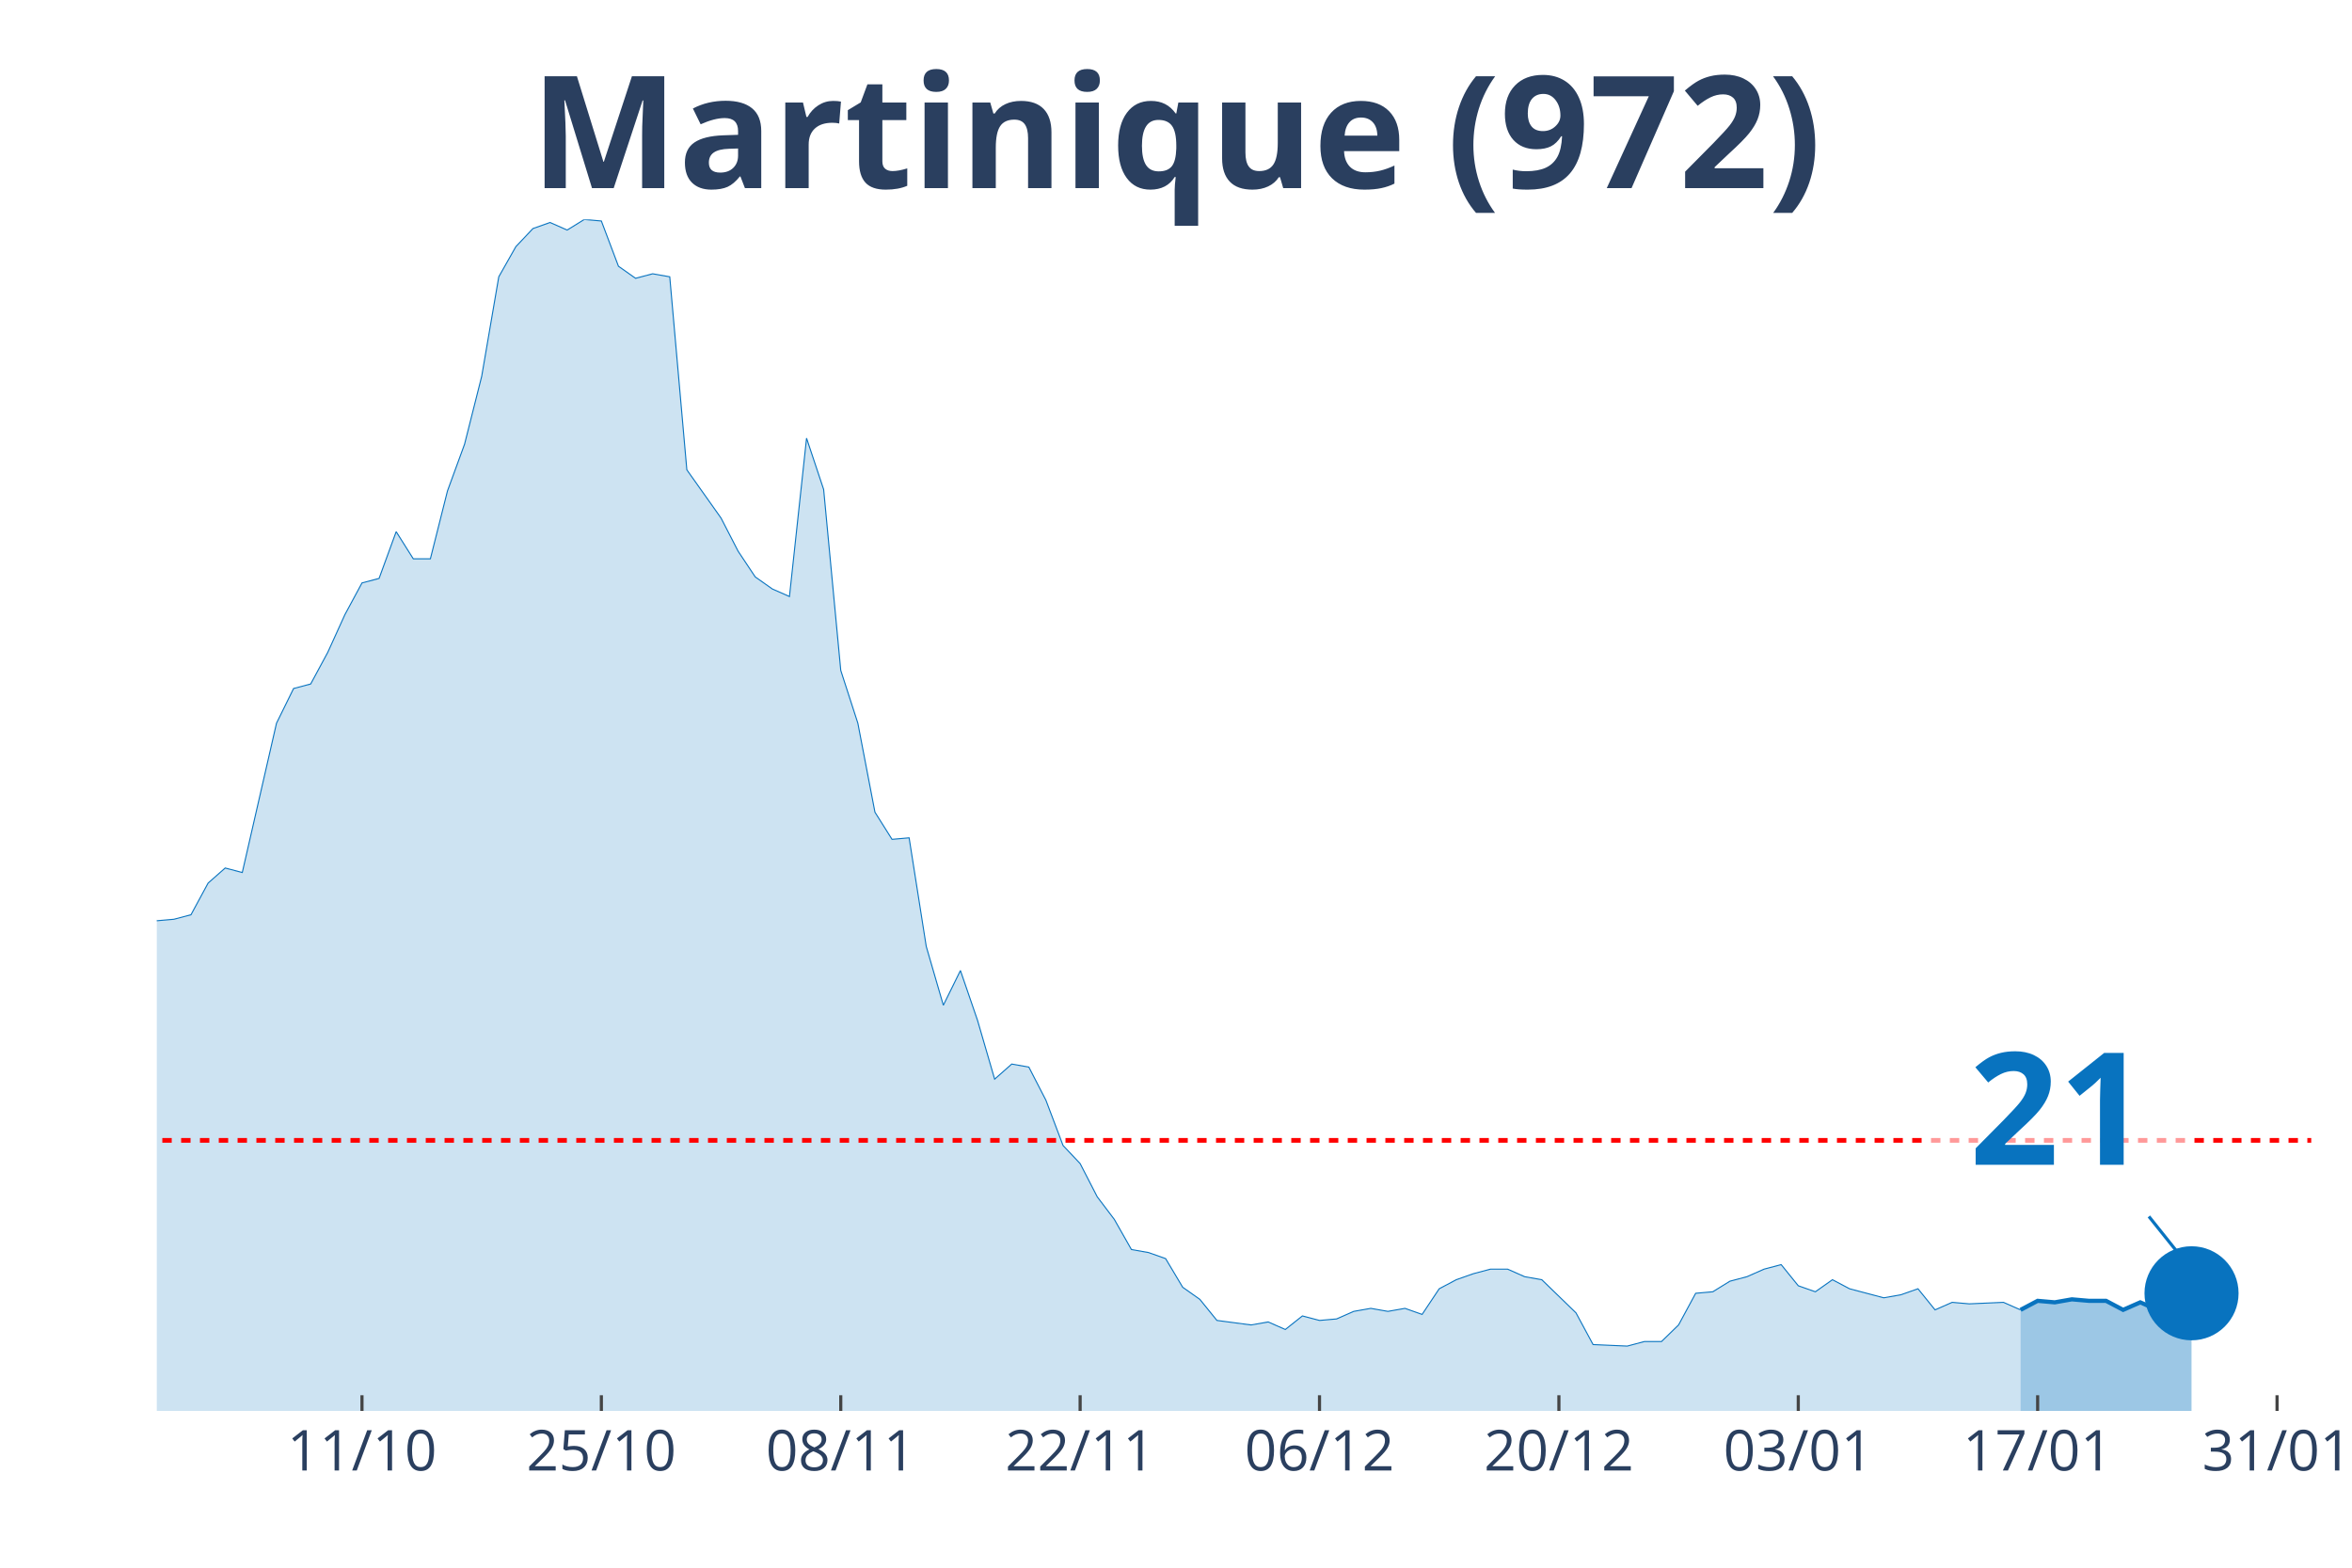
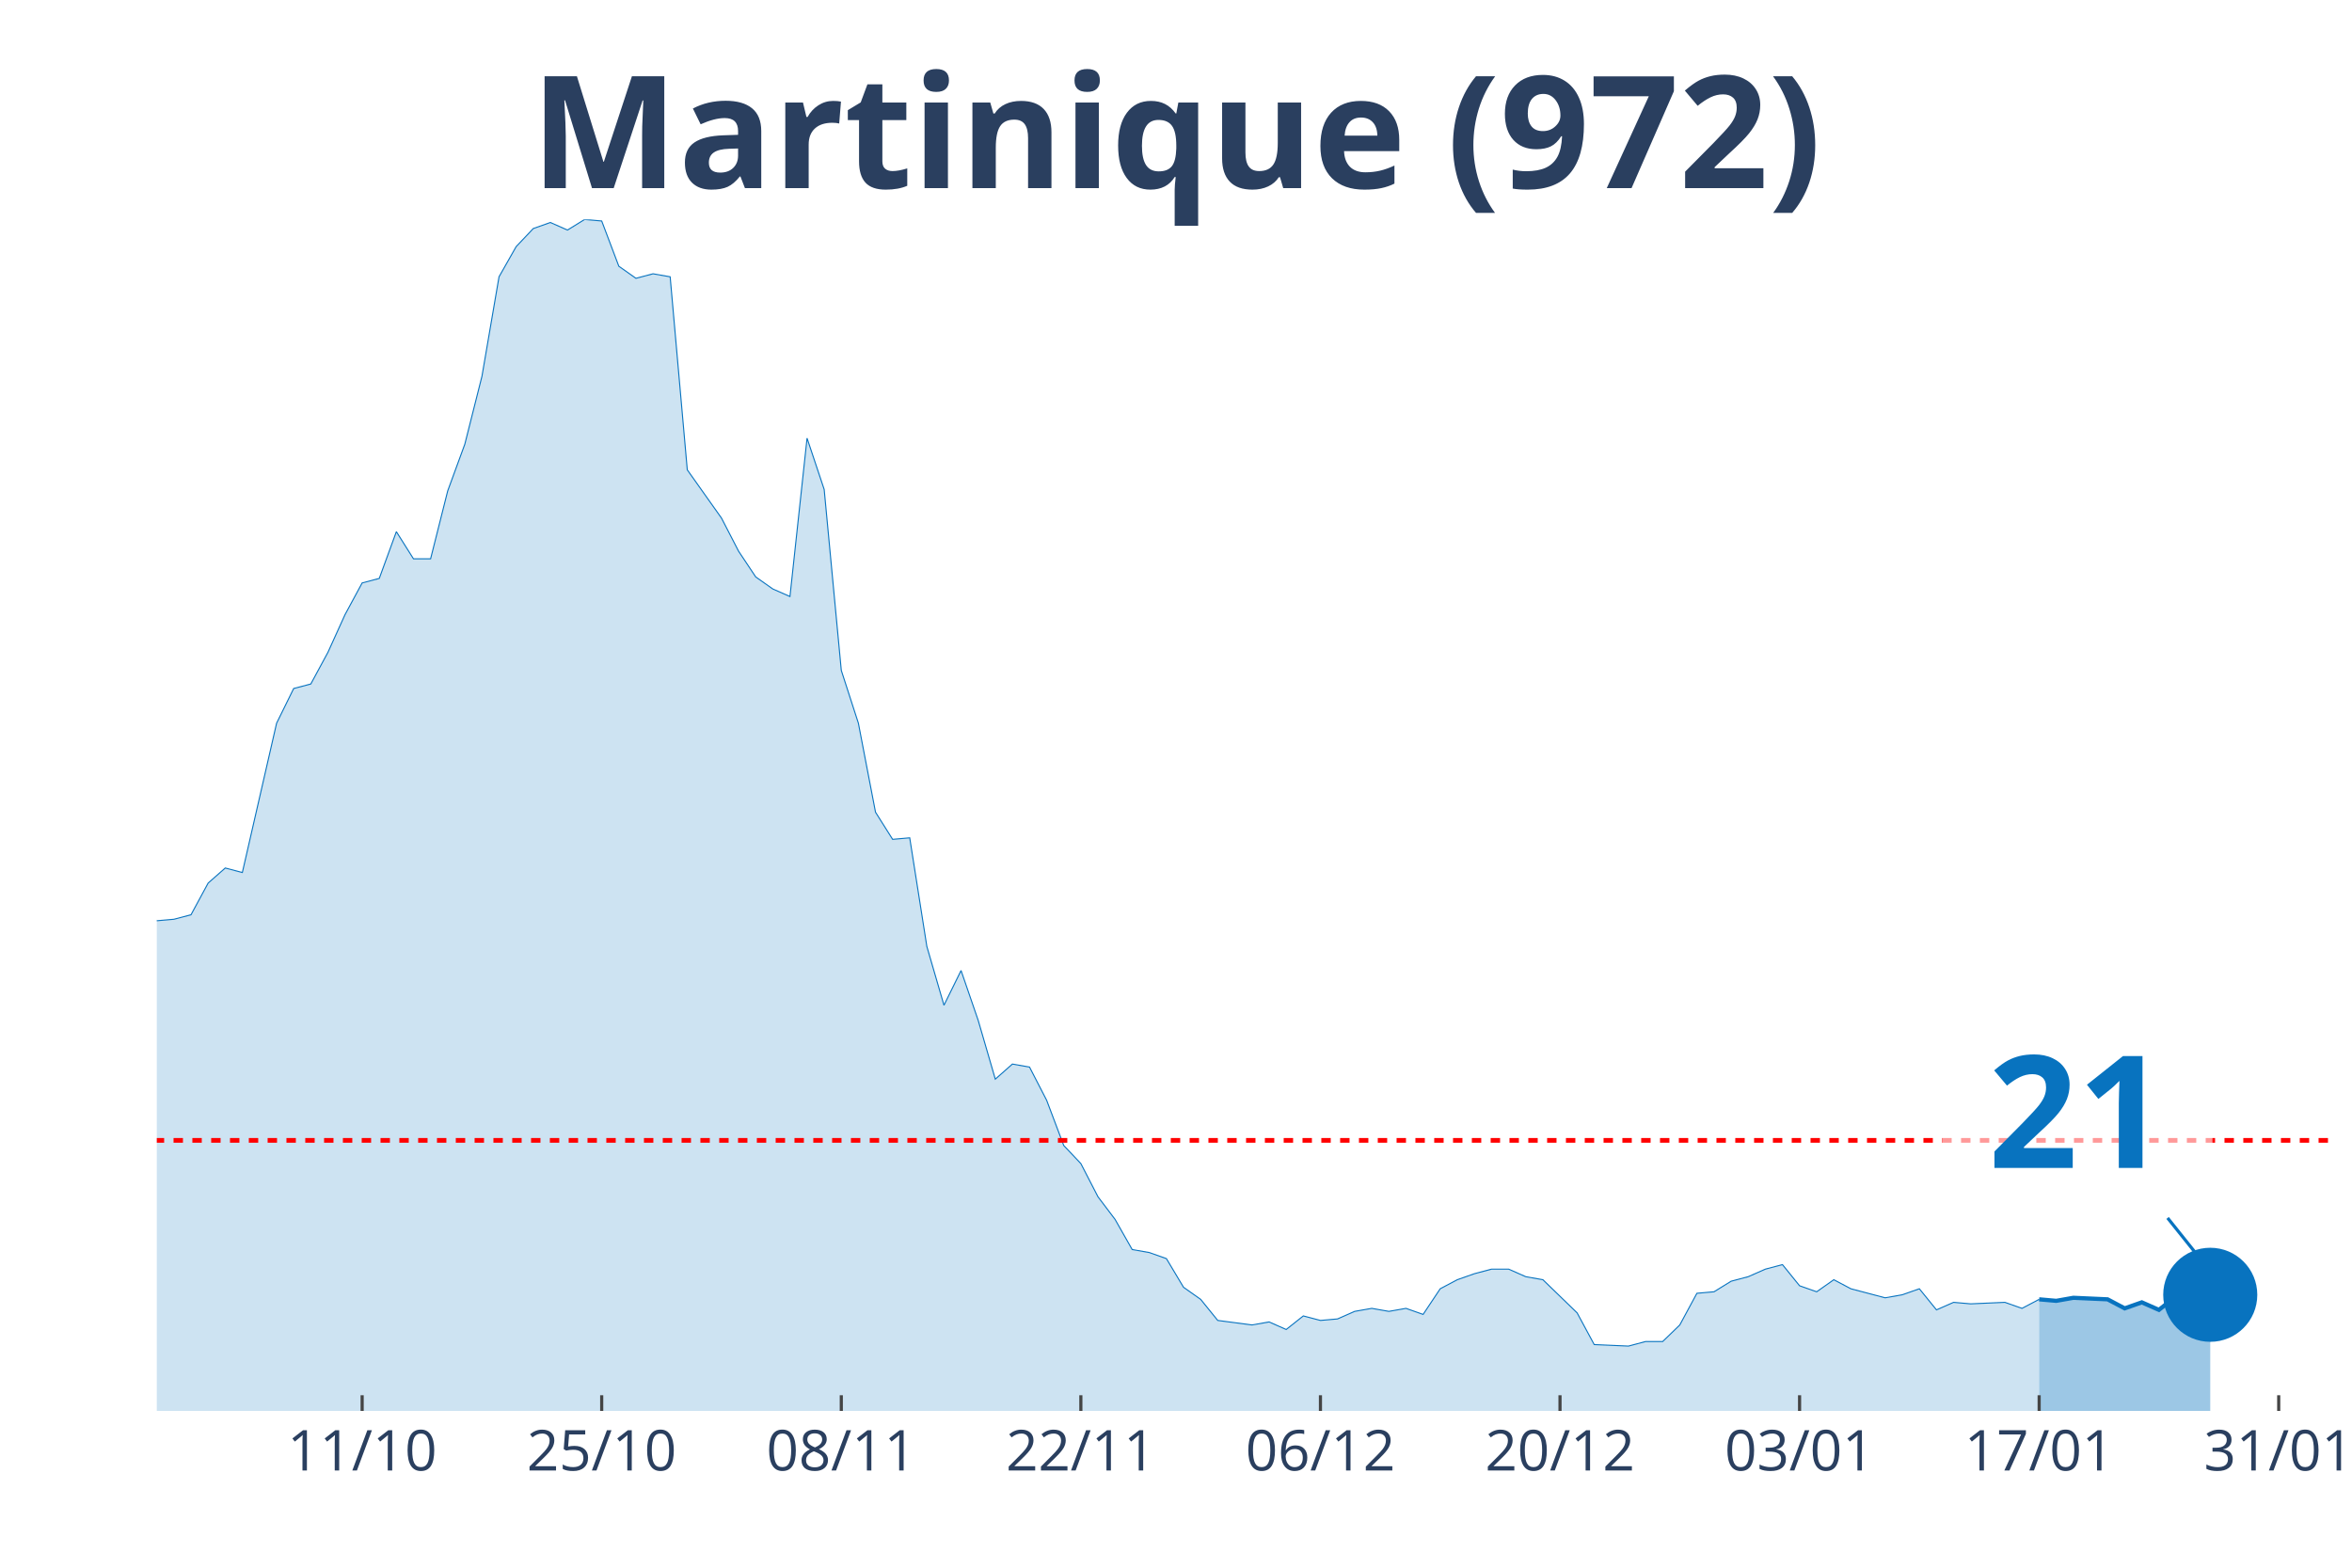
<svg xmlns="http://www.w3.org/2000/svg" class="main-svg" width="1125" height="750" style="" viewBox="0 0 750 500">
  <rect x="0" y="0" width="750" height="500" style="fill: rgb(0, 0, 0); fill-opacity: 0;" />
-   <defs id="defs-8379d7">
+   <defs id="defs-6eb998">
    <g class="clips">
-       <clipPath id="clip8379d7xyplot" class="plotclip">
-         <rect width="687" height="380" />
+       <clipPath id="clip6eb998xyplot" class="plotclip">
+         <rect width="693" height="380" />
      </clipPath>
-       <clipPath class="axesclip" id="clip8379d7x">
-         <rect x="50" y="0" width="687" height="500" />
+       <clipPath class="axesclip" id="clip6eb998x">
+         <rect x="50" y="0" width="693" height="500" />
      </clipPath>
-       <clipPath class="axesclip" id="clip8379d7y">
+       <clipPath class="axesclip" id="clip6eb998y">
        <rect x="0" y="70" width="750" height="380" />
      </clipPath>
-       <clipPath class="axesclip" id="clip8379d7xy">
-         <rect x="50" y="70" width="687" height="380" />
+       <clipPath class="axesclip" id="clip6eb998xy">
+         <rect x="50" y="70" width="693" height="380" />
      </clipPath>
    </g>
    <g class="gradients" />
  </defs>
  <g class="bglayer">
-     <rect class="bg" x="50" y="70" width="687" height="380" style="fill: rgb(0, 0, 0); fill-opacity: 0; stroke-width: 0;" />
+     <rect class="bg" x="50" y="70" width="693" height="380" style="fill: rgb(0, 0, 0); fill-opacity: 0; stroke-width: 0;" />
  </g>
  <g class="layer-below">
    <g class="imagelayer" />
    <g class="shapelayer" />
  </g>
  <g class="cartesianlayer">
    <g class="subplot xy">
      <g class="layer-subplot">
        <g class="shapelayer" />
        <g class="imagelayer" />
      </g>
      <g class="gridlayer">
        <g class="x">
-           <path class="xgrid crisp" transform="translate(115.43,0)" d="M0,70v380" style="stroke: rgb(255, 255, 255); stroke-opacity: 1; stroke-width: 1px;" />
-           <path class="xgrid crisp" transform="translate(191.76,0)" d="M0,70v380" style="stroke: rgb(255, 255, 255); stroke-opacity: 1; stroke-width: 1px;" />
-           <path class="xgrid crisp" transform="translate(268.1,0)" d="M0,70v380" style="stroke: rgb(255, 255, 255); stroke-opacity: 1; stroke-width: 1px;" />
-           <path class="xgrid crisp" transform="translate(344.43,0)" d="M0,70v380" style="stroke: rgb(255, 255, 255); stroke-opacity: 1; stroke-width: 1px;" />
-           <path class="xgrid crisp" transform="translate(420.76,0)" d="M0,70v380" style="stroke: rgb(255, 255, 255); stroke-opacity: 1; stroke-width: 1px;" />
-           <path class="xgrid crisp" transform="translate(497.1,0)" d="M0,70v380" style="stroke: rgb(255, 255, 255); stroke-opacity: 1; stroke-width: 1px;" />
-           <path class="xgrid crisp" transform="translate(573.43,0)" d="M0,70v380" style="stroke: rgb(255, 255, 255); stroke-opacity: 1; stroke-width: 1px;" />
-           <path class="xgrid crisp" transform="translate(649.76,0)" d="M0,70v380" style="stroke: rgb(255, 255, 255); stroke-opacity: 1; stroke-width: 1px;" />
-           <path class="xgrid crisp" transform="translate(726.1,0)" d="M0,70v380" style="stroke: rgb(255, 255, 255); stroke-opacity: 1; stroke-width: 1px;" />
+           <path class="xgrid crisp" transform="translate(115.48,0)" d="M0,70v380" style="stroke: rgb(255, 255, 255); stroke-opacity: 1; stroke-width: 1px;" />
+           <path class="xgrid crisp" transform="translate(191.87,0)" d="M0,70v380" style="stroke: rgb(255, 255, 255); stroke-opacity: 1; stroke-width: 1px;" />
+           <path class="xgrid crisp" transform="translate(268.27,0)" d="M0,70v380" style="stroke: rgb(255, 255, 255); stroke-opacity: 1; stroke-width: 1px;" />
+           <path class="xgrid crisp" transform="translate(344.66,0)" d="M0,70v380" style="stroke: rgb(255, 255, 255); stroke-opacity: 1; stroke-width: 1px;" />
+           <path class="xgrid crisp" transform="translate(421.06,0)" d="M0,70v380" style="stroke: rgb(255, 255, 255); stroke-opacity: 1; stroke-width: 1px;" />
+           <path class="xgrid crisp" transform="translate(497.45,0)" d="M0,70v380" style="stroke: rgb(255, 255, 255); stroke-opacity: 1; stroke-width: 1px;" />
+           <path class="xgrid crisp" transform="translate(573.84,0)" d="M0,70v380" style="stroke: rgb(255, 255, 255); stroke-opacity: 1; stroke-width: 1px;" />
+           <path class="xgrid crisp" transform="translate(650.24,0)" d="M0,70v380" style="stroke: rgb(255, 255, 255); stroke-opacity: 1; stroke-width: 1px;" />
+           <path class="xgrid crisp" transform="translate(726.63,0)" d="M0,70v380" style="stroke: rgb(255, 255, 255); stroke-opacity: 1; stroke-width: 1px;" />
        </g>
        <g class="y" />
      </g>
      <g class="zerolinelayer" />
      <path class="xlines-below" />
      <path class="ylines-below" />
      <g class="overlines-below" />
      <g class="xaxislayer-below" />
      <g class="yaxislayer-below" />
      <g class="overaxes-below" />
-       <g class="plot" transform="translate(50, 70)" clip-path="url('#clip8379d7xyplot')">
+       <g class="plot" transform="translate(50, 70)" clip-path="url('#clip6eb998xyplot')">
        <g class="scatterlayer mlayer">
-           <g class="trace scatter trace4e87e8" style="stroke-miterlimit: 2;">
+           <g class="trace scatter trace38a333" style="stroke-miterlimit: 2;">
            <g class="fills">
              <g>
-                 <path class="js-fill" d="M594.31,380L-741.52,380L-741.52,374.71L-594.31,372.3L-588.86,373.75L-348.95,374.23L-343.5,370.86L-332.6,371.34L-327.14,366.53L-316.24,350.18L-310.79,347.77L-299.88,347.29L-294.43,346.81L-272.62,329.49L-267.17,318.43L-256.26,319.87L-250.81,304.48L-234.45,302.08L-229,299.19L-223.55,294.86L-218.1,295.82L-212.64,308.81L-207.19,312.18L-201.74,306.89L-196.29,313.14L-185.38,316.51L-179.93,316.51L-174.48,304.48L-169.02,301.59L-163.57,295.82L-158.12,283.8L-152.67,276.1L-147.21,276.1L-141.76,276.1L-136.31,286.2L-130.86,288.13L-125.4,292.46L-119.95,291.97L-114.5,293.9L-103.6,292.94L-98.14,288.13L-92.69,283.32L-87.24,286.68L-81.79,290.05L-76.33,291.01L-65.43,291.49L-59.98,291.01L-54.52,285.72L-49.07,275.62L-43.62,266.96L-38.17,252.53L-32.71,248.2L-27.26,248.68L-21.81,239.06L-16.36,227.04L-10.9,211.16L-5.45,214.05L0,223.67L5.45,223.19L10.9,221.75L16.36,211.65L21.81,206.84L27.26,208.28L38.17,160.66L43.62,149.59L49.07,148.15L54.52,138.05L59.98,126.03L65.43,115.92L70.88,114.48L76.33,99.57L81.79,108.23L87.24,108.23L92.69,86.58L98.14,71.67L103.6,50.03L109.05,18.28L114.5,8.66L119.95,2.89L125.4,0.96L130.86,3.37L136.31,0L141.76,0.48L147.21,14.91L152.67,18.76L158.12,17.32L163.57,18.28L169.02,79.85L174.48,87.54L179.93,95.24L185.38,105.82L190.83,114L196.29,117.85L201.74,120.25L207.19,69.75L212.64,86.1L218.1,143.82L223.55,160.66L229,189.04L234.45,197.7L239.9,197.22L245.36,231.85L250.81,250.61L256.26,239.54L261.71,255.42L267.17,274.18L272.62,269.37L278.07,270.33L283.52,280.91L288.98,295.34L294.43,301.11L299.88,311.7L305.33,318.91L310.79,328.53L316.24,329.49L321.69,331.42L327.14,340.56L332.6,344.41L338.05,351.14L348.95,352.58L354.4,351.62L359.86,354.03L365.31,349.7L370.76,351.14L376.21,350.66L381.67,348.25L387.12,347.29L392.57,348.25L398.02,347.29L403.48,349.22L408.93,341.04L414.38,338.15L419.83,336.23L425.29,334.78L430.74,334.78L436.19,337.19L441.64,338.15L452.55,348.73L458,358.84L468.9,359.32L474.36,357.87L479.81,357.87L485.26,352.58L490.71,342.48L496.17,342L501.62,338.63L507.07,337.19L512.52,334.78L517.98,333.34L523.43,340.08L528.88,342L534.33,338.15L539.79,341.04L550.69,343.92L556.14,342.96L561.6,341.04L567.05,347.77L572.5,345.37L577.95,345.85L588.86,345.37L594.31,347.77" style="fill: rgb(8, 115, 191); fill-opacity: 0.2; stroke-width: 0;" />
+                 <path class="js-fill" d="M600.24,380L-742.11,380L-742.11,374.71L-600.24,371.82L-594.78,372.3L-556.58,376.15L-551.13,375.67L-349.23,374.23L-343.77,370.86L-332.86,371.34L-327.4,366.53L-316.49,350.18L-311.03,347.77L-300.12,347.29L-294.66,346.81L-272.83,329.49L-267.38,318.43L-256.46,319.87L-251.01,304.48L-234.64,302.08L-229.18,299.19L-223.72,294.86L-218.27,295.82L-212.81,308.81L-207.35,312.18L-201.9,306.89L-196.44,313.14L-185.53,316.51L-180.07,316.51L-174.61,304.48L-169.16,301.59L-163.7,295.82L-158.24,283.8L-152.79,276.1L-147.33,276.1L-141.87,276.1L-136.42,286.2L-130.96,288.13L-125.5,292.46L-120.05,291.97L-114.59,293.9L-103.68,292.94L-98.22,288.13L-92.76,283.32L-87.31,286.68L-81.85,290.05L-76.39,291.01L-65.48,291.49L-60.02,291.01L-54.57,285.72L-49.11,275.62L-43.65,266.96L-38.2,252.53L-32.74,248.2L-27.28,248.68L-21.83,239.06L-16.37,227.04L-10.91,211.16L-5.46,214.05L0,223.67L5.46,223.19L10.91,221.75L16.37,211.65L21.83,206.84L27.28,208.28L38.2,160.66L43.65,149.59L49.11,148.15L54.57,138.05L60.02,126.03L65.48,115.92L70.94,114.48L76.39,99.57L81.85,108.23L87.31,108.23L92.76,86.58L98.22,71.67L103.68,50.03L109.13,18.28L114.59,8.66L120.05,2.89L125.5,0.96L130.96,3.37L136.42,0L141.87,0.48L147.33,14.91L152.79,18.76L158.24,17.32L163.7,18.28L169.16,79.85L174.61,87.54L180.07,95.24L185.53,105.82L190.98,114L196.44,117.85L201.9,120.25L207.35,69.75L212.81,86.1L218.27,143.82L223.72,160.66L229.18,189.04L234.64,197.7L240.09,197.22L245.55,231.85L251.01,250.61L256.46,239.54L261.92,255.42L267.38,274.18L272.83,269.37L278.29,270.33L283.75,280.91L289.2,295.34L294.66,301.11L300.12,311.7L305.57,318.91L311.03,328.53L316.49,329.49L321.94,331.42L327.4,340.56L332.86,344.41L338.31,351.14L349.23,352.58L354.69,351.62L360.14,354.03L365.6,349.7L371.06,351.14L376.51,350.66L381.97,348.25L387.43,347.29L392.88,348.25L398.34,347.29L403.8,349.22L409.25,341.04L414.71,338.15L420.17,336.23L425.62,334.78L431.08,334.78L436.54,337.19L441.99,338.15L452.91,348.73L458.36,358.84L469.28,359.32L474.73,357.87L480.19,357.87L485.65,352.58L491.1,342.48L496.56,342L502.02,338.63L507.47,337.19L512.93,334.78L518.39,333.34L523.84,340.08L529.3,342L534.76,338.15L540.21,341.04L551.13,343.92L556.58,342.96L562.04,341.04L567.5,347.77L572.95,345.37L578.41,345.85L589.32,345.37L594.78,347.29L600.24,344.41" style="fill: rgb(8, 115, 191); fill-opacity: 0.2; stroke-width: 0;" />
              </g>
            </g>
            <g class="errorbars" />
            <g class="lines">
-               <path class="js-line" d="M-741.52,374.71L-594.31,372.3L-588.86,373.75L-348.95,374.23L-343.5,370.86L-332.6,371.34L-327.14,366.53L-316.24,350.18L-310.79,347.77L-299.88,347.29L-294.43,346.81L-272.62,329.49L-267.17,318.43L-256.26,319.87L-250.81,304.48L-234.45,302.08L-229,299.19L-223.55,294.86L-218.1,295.82L-212.64,308.81L-207.19,312.18L-201.74,306.89L-196.29,313.14L-185.38,316.51L-179.93,316.51L-174.48,304.48L-169.02,301.59L-163.57,295.82L-158.12,283.8L-152.67,276.1L-147.21,276.1L-141.76,276.1L-136.31,286.2L-130.86,288.13L-125.4,292.46L-119.95,291.97L-114.5,293.9L-103.6,292.94L-98.14,288.13L-92.69,283.32L-87.24,286.68L-81.79,290.05L-76.33,291.01L-65.43,291.49L-59.98,291.01L-54.52,285.72L-49.07,275.62L-43.62,266.96L-38.17,252.53L-32.71,248.2L-27.26,248.68L-21.81,239.06L-16.36,227.04L-10.9,211.16L-5.45,214.05L0,223.67L5.45,223.19L10.9,221.75L16.36,211.65L21.81,206.84L27.26,208.28L38.17,160.66L43.62,149.59L49.07,148.15L54.52,138.05L59.98,126.03L65.43,115.92L70.88,114.48L76.33,99.57L81.79,108.23L87.24,108.23L92.69,86.58L98.14,71.67L103.6,50.03L109.05,18.28L114.5,8.66L119.95,2.89L125.4,0.96L130.86,3.37L136.31,0L141.76,0.48L147.21,14.91L152.67,18.76L158.12,17.32L163.57,18.28L169.02,79.85L174.48,87.54L179.93,95.24L185.38,105.82L190.83,114L196.29,117.85L201.74,120.25L207.19,69.75L212.64,86.1L218.1,143.82L223.55,160.66L229,189.04L234.45,197.7L239.9,197.22L245.36,231.85L250.81,250.61L256.26,239.54L261.71,255.42L267.17,274.18L272.62,269.37L278.07,270.33L283.52,280.91L288.98,295.34L294.43,301.11L299.88,311.7L305.33,318.91L310.79,328.53L316.24,329.49L321.69,331.42L327.14,340.56L332.6,344.41L338.05,351.14L348.95,352.58L354.4,351.62L359.86,354.03L365.31,349.7L370.76,351.14L376.21,350.66L381.67,348.25L387.12,347.29L392.57,348.25L398.02,347.29L403.48,349.22L408.93,341.04L414.38,338.15L419.83,336.23L425.29,334.78L430.74,334.78L436.19,337.19L441.64,338.15L452.55,348.73L458,358.84L468.9,359.32L474.36,357.87L479.81,357.87L485.26,352.58L490.71,342.48L496.17,342L501.62,338.63L507.07,337.19L512.52,334.78L517.98,333.34L523.43,340.08L528.88,342L534.33,338.15L539.79,341.04L550.69,343.92L556.14,342.96L561.6,341.04L567.05,347.77L572.5,345.37L577.95,345.85L588.86,345.37L594.31,347.77" style="vector-effect: non-scaling-stroke; fill: none; stroke: rgb(8, 115, 191); stroke-opacity: 1; stroke-width: 0.5px; opacity: 1;" />
+               <path class="js-line" d="M-742.11,374.71L-600.24,371.82L-594.78,372.3L-556.58,376.15L-551.13,375.67L-349.23,374.23L-343.77,370.86L-332.86,371.34L-327.4,366.53L-316.49,350.18L-311.03,347.77L-300.12,347.29L-294.66,346.81L-272.83,329.49L-267.38,318.43L-256.46,319.87L-251.01,304.48L-234.64,302.08L-229.18,299.19L-223.72,294.86L-218.27,295.82L-212.81,308.81L-207.35,312.18L-201.9,306.89L-196.44,313.14L-185.53,316.51L-180.07,316.51L-174.61,304.48L-169.16,301.59L-163.7,295.82L-158.24,283.8L-152.79,276.1L-147.33,276.1L-141.87,276.1L-136.42,286.2L-130.96,288.13L-125.5,292.46L-120.05,291.97L-114.59,293.9L-103.68,292.94L-98.22,288.13L-92.76,283.32L-87.31,286.68L-81.85,290.05L-76.39,291.01L-65.48,291.49L-60.02,291.01L-54.57,285.72L-49.11,275.62L-43.65,266.96L-38.2,252.53L-32.74,248.2L-27.28,248.68L-21.83,239.06L-16.37,227.04L-10.91,211.16L-5.46,214.05L0,223.67L5.46,223.19L10.91,221.75L16.37,211.65L21.83,206.84L27.28,208.28L38.2,160.66L43.65,149.59L49.11,148.15L54.57,138.05L60.02,126.03L65.48,115.92L70.94,114.48L76.39,99.57L81.85,108.23L87.31,108.23L92.76,86.58L98.22,71.67L103.68,50.03L109.13,18.28L114.59,8.66L120.05,2.89L125.5,0.96L130.96,3.37L136.42,0L141.87,0.48L147.33,14.91L152.79,18.76L158.24,17.32L163.7,18.28L169.16,79.85L174.61,87.54L180.07,95.24L185.53,105.82L190.98,114L196.44,117.85L201.9,120.25L207.35,69.75L212.81,86.1L218.27,143.82L223.72,160.66L229.18,189.04L234.64,197.7L240.09,197.22L245.55,231.85L251.01,250.61L256.46,239.54L261.92,255.42L267.38,274.18L272.83,269.37L278.29,270.33L283.75,280.91L289.2,295.34L294.66,301.11L300.12,311.7L305.57,318.91L311.03,328.53L316.49,329.49L321.94,331.42L327.4,340.56L332.86,344.41L338.31,351.14L349.23,352.58L354.69,351.62L360.14,354.03L365.6,349.7L371.06,351.14L376.51,350.66L381.97,348.25L387.43,347.29L392.88,348.25L398.34,347.29L403.8,349.22L409.25,341.04L414.71,338.15L420.17,336.23L425.62,334.78L431.08,334.78L436.54,337.19L441.99,338.15L452.91,348.73L458.36,358.84L469.28,359.32L474.73,357.87L480.19,357.87L485.65,352.58L491.1,342.48L496.56,342L502.02,338.63L507.47,337.19L512.93,334.78L518.39,333.34L523.84,340.08L529.3,342L534.76,338.15L540.21,341.04L551.13,343.92L556.58,342.96L562.04,341.04L567.5,347.77L572.95,345.37L578.41,345.85L589.32,345.37L594.78,347.29L600.24,344.41" style="vector-effect: non-scaling-stroke; fill: none; stroke: rgb(8, 115, 191); stroke-opacity: 1; stroke-width: 0.5px; opacity: 1;" />
            </g>
            <g class="points" />
            <g class="text" />
          </g>
-           <g class="trace scatter traceba234b" style="stroke-miterlimit: 2;">
+           <g class="trace scatter trace3e4119" style="stroke-miterlimit: 2;">
            <g class="fills">
              <g>
-                 <path class="js-fill" d="M648.83,380L594.31,380L594.31,347.77L599.76,344.89L605.21,345.37L610.67,344.41L616.12,344.89L621.57,344.89L627.02,347.77L632.48,345.37L637.93,347.77L643.38,343.44L648.83,342.48" style="fill: rgb(8, 115, 191); fill-opacity: 0.4; stroke-width: 0;" />
+                 <path class="js-fill" d="M654.8,380L600.24,380L600.24,344.41L605.69,344.89L611.15,343.92L622.06,344.41L627.52,347.29L632.98,345.37L638.43,347.77L643.89,343.44L649.35,342.48L654.8,342.96" style="fill: rgb(8, 115, 191); fill-opacity: 0.4; stroke-width: 0;" />
              </g>
            </g>
            <g class="errorbars" />
            <g class="lines">
-               <path class="js-line" d="M594.31,347.77L599.76,344.89L605.21,345.37L610.67,344.41L616.12,344.89L621.57,344.89L627.02,347.77L632.48,345.37L637.93,347.77L643.38,343.44L648.83,342.48" style="vector-effect: non-scaling-stroke; fill: none; stroke: rgb(8, 115, 191); stroke-opacity: 1; stroke-width: 2px; opacity: 1;" />
+               <path class="js-line" d="M600.24,344.41L605.69,344.89L611.15,343.92L622.06,344.41L627.52,347.29L632.98,345.37L638.43,347.77L643.89,343.44L649.35,342.48L654.8,342.96" style="vector-effect: non-scaling-stroke; fill: none; stroke: rgb(8, 115, 191); stroke-opacity: 1; stroke-width: 2px; opacity: 1;" />
            </g>
            <g class="points" />
            <g class="text" />
          </g>
-           <g class="trace scatter trace0a54f6" style="stroke-miterlimit: 2; opacity: 1;">
+           <g class="trace scatter trace92a0cd" style="stroke-miterlimit: 2; opacity: 1;">
            <g class="fills" />
            <g class="errorbars" />
            <g class="lines" />
            <g class="points">
-               <path class="point" transform="translate(648.83,342.48)" d="M15,0A15,15 0 1,1 0,-15A15,15 0 0,1 15,0Z" style="opacity: 1; stroke-width: 0px; fill: rgb(8, 115, 191); fill-opacity: 1;" />
+               <path class="point" transform="translate(654.8,342.96)" d="M15,0A15,15 0 1,1 0,-15A15,15 0 0,1 15,0Z" style="opacity: 1; stroke-width: 0px; fill: rgb(8, 115, 191); fill-opacity: 1;" />
            </g>
            <g class="text" />
          </g>
        </g>
      </g>
      <g class="overplot" />
      <path class="xlines-above crisp" style="fill: none; stroke-width: 1px; stroke: rgb(0, 0, 0); stroke-opacity: 0;" d="" />
      <path class="ylines-above crisp" style="fill: none;" d="M0,0" />
      <g class="overlines-above" />
      <g class="xaxislayer-above">
-         <path class="xtick ticks crisp" d="M0,450v-5" transform="translate(115.43,0)" style="stroke: rgb(68, 68, 68); stroke-opacity: 1; stroke-width: 1px;" />
-         <path class="xtick ticks crisp" d="M0,450v-5" transform="translate(191.76,0)" style="stroke: rgb(68, 68, 68); stroke-opacity: 1; stroke-width: 1px;" />
-         <path class="xtick ticks crisp" d="M0,450v-5" transform="translate(268.1,0)" style="stroke: rgb(68, 68, 68); stroke-opacity: 1; stroke-width: 1px;" />
-         <path class="xtick ticks crisp" d="M0,450v-5" transform="translate(344.43,0)" style="stroke: rgb(68, 68, 68); stroke-opacity: 1; stroke-width: 1px;" />
-         <path class="xtick ticks crisp" d="M0,450v-5" transform="translate(420.76,0)" style="stroke: rgb(68, 68, 68); stroke-opacity: 1; stroke-width: 1px;" />
-         <path class="xtick ticks crisp" d="M0,450v-5" transform="translate(497.1,0)" style="stroke: rgb(68, 68, 68); stroke-opacity: 1; stroke-width: 1px;" />
-         <path class="xtick ticks crisp" d="M0,450v-5" transform="translate(573.43,0)" style="stroke: rgb(68, 68, 68); stroke-opacity: 1; stroke-width: 1px;" />
-         <path class="xtick ticks crisp" d="M0,450v-5" transform="translate(649.76,0)" style="stroke: rgb(68, 68, 68); stroke-opacity: 1; stroke-width: 1px;" />
-         <path class="xtick ticks crisp" d="M0,450v-5" transform="translate(726.1,0)" style="stroke: rgb(68, 68, 68); stroke-opacity: 1; stroke-width: 1px;" />
+         <path class="xtick ticks crisp" d="M0,450v-5" transform="translate(115.48,0)" style="stroke: rgb(68, 68, 68); stroke-opacity: 1; stroke-width: 1px;" />
+         <path class="xtick ticks crisp" d="M0,450v-5" transform="translate(191.87,0)" style="stroke: rgb(68, 68, 68); stroke-opacity: 1; stroke-width: 1px;" />
+         <path class="xtick ticks crisp" d="M0,450v-5" transform="translate(268.27,0)" style="stroke: rgb(68, 68, 68); stroke-opacity: 1; stroke-width: 1px;" />
+         <path class="xtick ticks crisp" d="M0,450v-5" transform="translate(344.66,0)" style="stroke: rgb(68, 68, 68); stroke-opacity: 1; stroke-width: 1px;" />
+         <path class="xtick ticks crisp" d="M0,450v-5" transform="translate(421.06,0)" style="stroke: rgb(68, 68, 68); stroke-opacity: 1; stroke-width: 1px;" />
+         <path class="xtick ticks crisp" d="M0,450v-5" transform="translate(497.45,0)" style="stroke: rgb(68, 68, 68); stroke-opacity: 1; stroke-width: 1px;" />
+         <path class="xtick ticks crisp" d="M0,450v-5" transform="translate(573.84,0)" style="stroke: rgb(68, 68, 68); stroke-opacity: 1; stroke-width: 1px;" />
+         <path class="xtick ticks crisp" d="M0,450v-5" transform="translate(650.24,0)" style="stroke: rgb(68, 68, 68); stroke-opacity: 1; stroke-width: 1px;" />
+         <path class="xtick ticks crisp" d="M0,450v-5" transform="translate(726.63,0)" style="stroke: rgb(68, 68, 68); stroke-opacity: 1; stroke-width: 1px;" />
        <g class="xtick">
-           <text text-anchor="middle" x="0" y="469" transform="translate(115.43,0)" style="font-family: 'Open Sans', verdana, arial, sans-serif; font-size: 18px; fill: rgb(42, 63, 95); fill-opacity: 1; white-space: pre;">11/10</text>
+           <text text-anchor="middle" x="0" y="469" transform="translate(115.48,0)" style="font-family: 'Open Sans', verdana, arial, sans-serif; font-size: 18px; fill: rgb(42, 63, 95); fill-opacity: 1; white-space: pre;">11/10</text>
        </g>
        <g class="xtick">
-           <text text-anchor="middle" x="0" y="469" transform="translate(191.76,0)" style="font-family: 'Open Sans', verdana, arial, sans-serif; font-size: 18px; fill: rgb(42, 63, 95); fill-opacity: 1; white-space: pre;">25/10</text>
+           <text text-anchor="middle" x="0" y="469" transform="translate(191.87,0)" style="font-family: 'Open Sans', verdana, arial, sans-serif; font-size: 18px; fill: rgb(42, 63, 95); fill-opacity: 1; white-space: pre;">25/10</text>
        </g>
        <g class="xtick">
-           <text text-anchor="middle" x="0" y="469" transform="translate(268.1,0)" style="font-family: 'Open Sans', verdana, arial, sans-serif; font-size: 18px; fill: rgb(42, 63, 95); fill-opacity: 1; white-space: pre;">08/11</text>
+           <text text-anchor="middle" x="0" y="469" transform="translate(268.27,0)" style="font-family: 'Open Sans', verdana, arial, sans-serif; font-size: 18px; fill: rgb(42, 63, 95); fill-opacity: 1; white-space: pre;">08/11</text>
        </g>
        <g class="xtick">
-           <text text-anchor="middle" x="0" y="469" transform="translate(344.43,0)" style="font-family: 'Open Sans', verdana, arial, sans-serif; font-size: 18px; fill: rgb(42, 63, 95); fill-opacity: 1; white-space: pre;">22/11</text>
+           <text text-anchor="middle" x="0" y="469" transform="translate(344.66,0)" style="font-family: 'Open Sans', verdana, arial, sans-serif; font-size: 18px; fill: rgb(42, 63, 95); fill-opacity: 1; white-space: pre;">22/11</text>
        </g>
        <g class="xtick">
-           <text text-anchor="middle" x="0" y="469" transform="translate(420.76,0)" style="font-family: 'Open Sans', verdana, arial, sans-serif; font-size: 18px; fill: rgb(42, 63, 95); fill-opacity: 1; white-space: pre;">06/12</text>
+           <text text-anchor="middle" x="0" y="469" transform="translate(421.06,0)" style="font-family: 'Open Sans', verdana, arial, sans-serif; font-size: 18px; fill: rgb(42, 63, 95); fill-opacity: 1; white-space: pre;">06/12</text>
        </g>
        <g class="xtick">
-           <text text-anchor="middle" x="0" y="469" transform="translate(497.1,0)" style="font-family: 'Open Sans', verdana, arial, sans-serif; font-size: 18px; fill: rgb(42, 63, 95); fill-opacity: 1; white-space: pre;">20/12</text>
+           <text text-anchor="middle" x="0" y="469" transform="translate(497.45,0)" style="font-family: 'Open Sans', verdana, arial, sans-serif; font-size: 18px; fill: rgb(42, 63, 95); fill-opacity: 1; white-space: pre;">20/12</text>
        </g>
        <g class="xtick">
-           <text text-anchor="middle" x="0" y="469" transform="translate(573.43,0)" style="font-family: 'Open Sans', verdana, arial, sans-serif; font-size: 18px; fill: rgb(42, 63, 95); fill-opacity: 1; white-space: pre;">03/01</text>
+           <text text-anchor="middle" x="0" y="469" transform="translate(573.84,0)" style="font-family: 'Open Sans', verdana, arial, sans-serif; font-size: 18px; fill: rgb(42, 63, 95); fill-opacity: 1; white-space: pre;">03/01</text>
        </g>
        <g class="xtick">
-           <text text-anchor="middle" x="0" y="469" transform="translate(649.76,0)" style="font-family: 'Open Sans', verdana, arial, sans-serif; font-size: 18px; fill: rgb(42, 63, 95); fill-opacity: 1; white-space: pre;">17/01</text>
+           <text text-anchor="middle" x="0" y="469" transform="translate(650.24,0)" style="font-family: 'Open Sans', verdana, arial, sans-serif; font-size: 18px; fill: rgb(42, 63, 95); fill-opacity: 1; white-space: pre;">17/01</text>
        </g>
        <g class="xtick">
-           <text text-anchor="middle" x="0" y="469" transform="translate(726.1,0)" style="font-family: 'Open Sans', verdana, arial, sans-serif; font-size: 18px; fill: rgb(42, 63, 95); fill-opacity: 1; white-space: pre;">31/01</text>
+           <text text-anchor="middle" x="0" y="469" transform="translate(726.63,0)" style="font-family: 'Open Sans', verdana, arial, sans-serif; font-size: 18px; fill: rgb(42, 63, 95); fill-opacity: 1; white-space: pre;">31/01</text>
        </g>
      </g>
      <g class="yaxislayer-above" />
      <g class="overaxes-above" />
    </g>
  </g>
  <g class="polarlayer" />
  <g class="ternarylayer" />
  <g class="geolayer" />
  <g class="funnelarealayer" />
  <g class="pielayer" />
  <g class="treemaplayer" />
  <g class="sunburstlayer" />
  <g class="glimages" />
-   <defs id="topdefs-8379d7">
+   <defs id="topdefs-6eb998">
    <g class="clips" />
  </defs>
  <g class="layer-above">
    <g class="imagelayer" />
    <g class="shapelayer">
-       <path data-index="0" fill-rule="evenodd" d="M-3014.24,363.72L971.45,363.72" clip-path="url('#clip8379d7xy')" style="opacity: 1; stroke: rgb(255, 0, 0); stroke-opacity: 1; fill: rgb(0, 0, 0); fill-opacity: 0; stroke-dasharray: 3px, 3px; stroke-width: 1.5px;" />
+       <path data-index="0" fill-rule="evenodd" d="M-3016.66,363.72L972.18,363.72" clip-path="url('#clip6eb998xy')" style="opacity: 1; stroke: rgb(255, 0, 0); stroke-opacity: 1; fill: rgb(0, 0, 0); fill-opacity: 0; stroke-dasharray: 3px, 3px; stroke-width: 1.5px;" />
    </g>
  </g>
  <g class="infolayer">
    <g class="g-gtitle">
      <text class="gtitle" x="375" y="25" text-anchor="middle" dy="0.7em" style="font-family: 'Open Sans', verdana, arial, sans-serif; font-size: 50px; fill: rgb(42, 63, 95); opacity: 1; font-weight: normal; white-space: pre;">
        <tspan style="font-weight:bold">Martinique (972)</tspan>
      </text>
    </g>
    <g class="g-xtitle" />
    <g class="annotation" data-index="0" style="opacity: 1;">
-       <g class="annotation-text-g" transform="rotate(0,656.83,352.48)">
-         <g class="cursor-pointer" transform="translate(613, 316)">
+       <g class="annotation-text-g" transform="rotate(0,662.8,352.96)">
+         <g class="cursor-pointer" transform="translate(619, 317)">
          <rect class="bg" x="0.5" y="0.5" width="86" height="71" style="stroke-width: 1px; stroke: rgb(0, 0, 0); stroke-opacity: 0; fill: rgb(255, 255, 255); fill-opacity: 0.6;" />
          <text class="annotation-text" text-anchor="middle" x="43.531" y="55.5" style="font-family: 'Open Sans', verdana, arial, sans-serif; font-size: 50px; fill: rgb(8, 115, 191); fill-opacity: 1; white-space: pre;">
            <tspan style="font-weight:bold">21 </tspan>
          </text>
        </g>
      </g>
      <g class="annotation-arrow-g" style="opacity: 1;">
-         <path d="M685.23,387.98L696.83,402.48" style="stroke-width: 1px; stroke: rgb(8, 115, 191); stroke-opacity: 1; stroke-dasharray: 0px, 0px, 18.569px, 18.569px;" />
+         <path d="M691.2,388.46L702.8,402.96" style="stroke-width: 1px; stroke: rgb(8, 115, 191); stroke-opacity: 1; stroke-dasharray: 0px, 0px, 18.569px, 18.569px;" />
      </g>
    </g>
  </g>
</svg>
